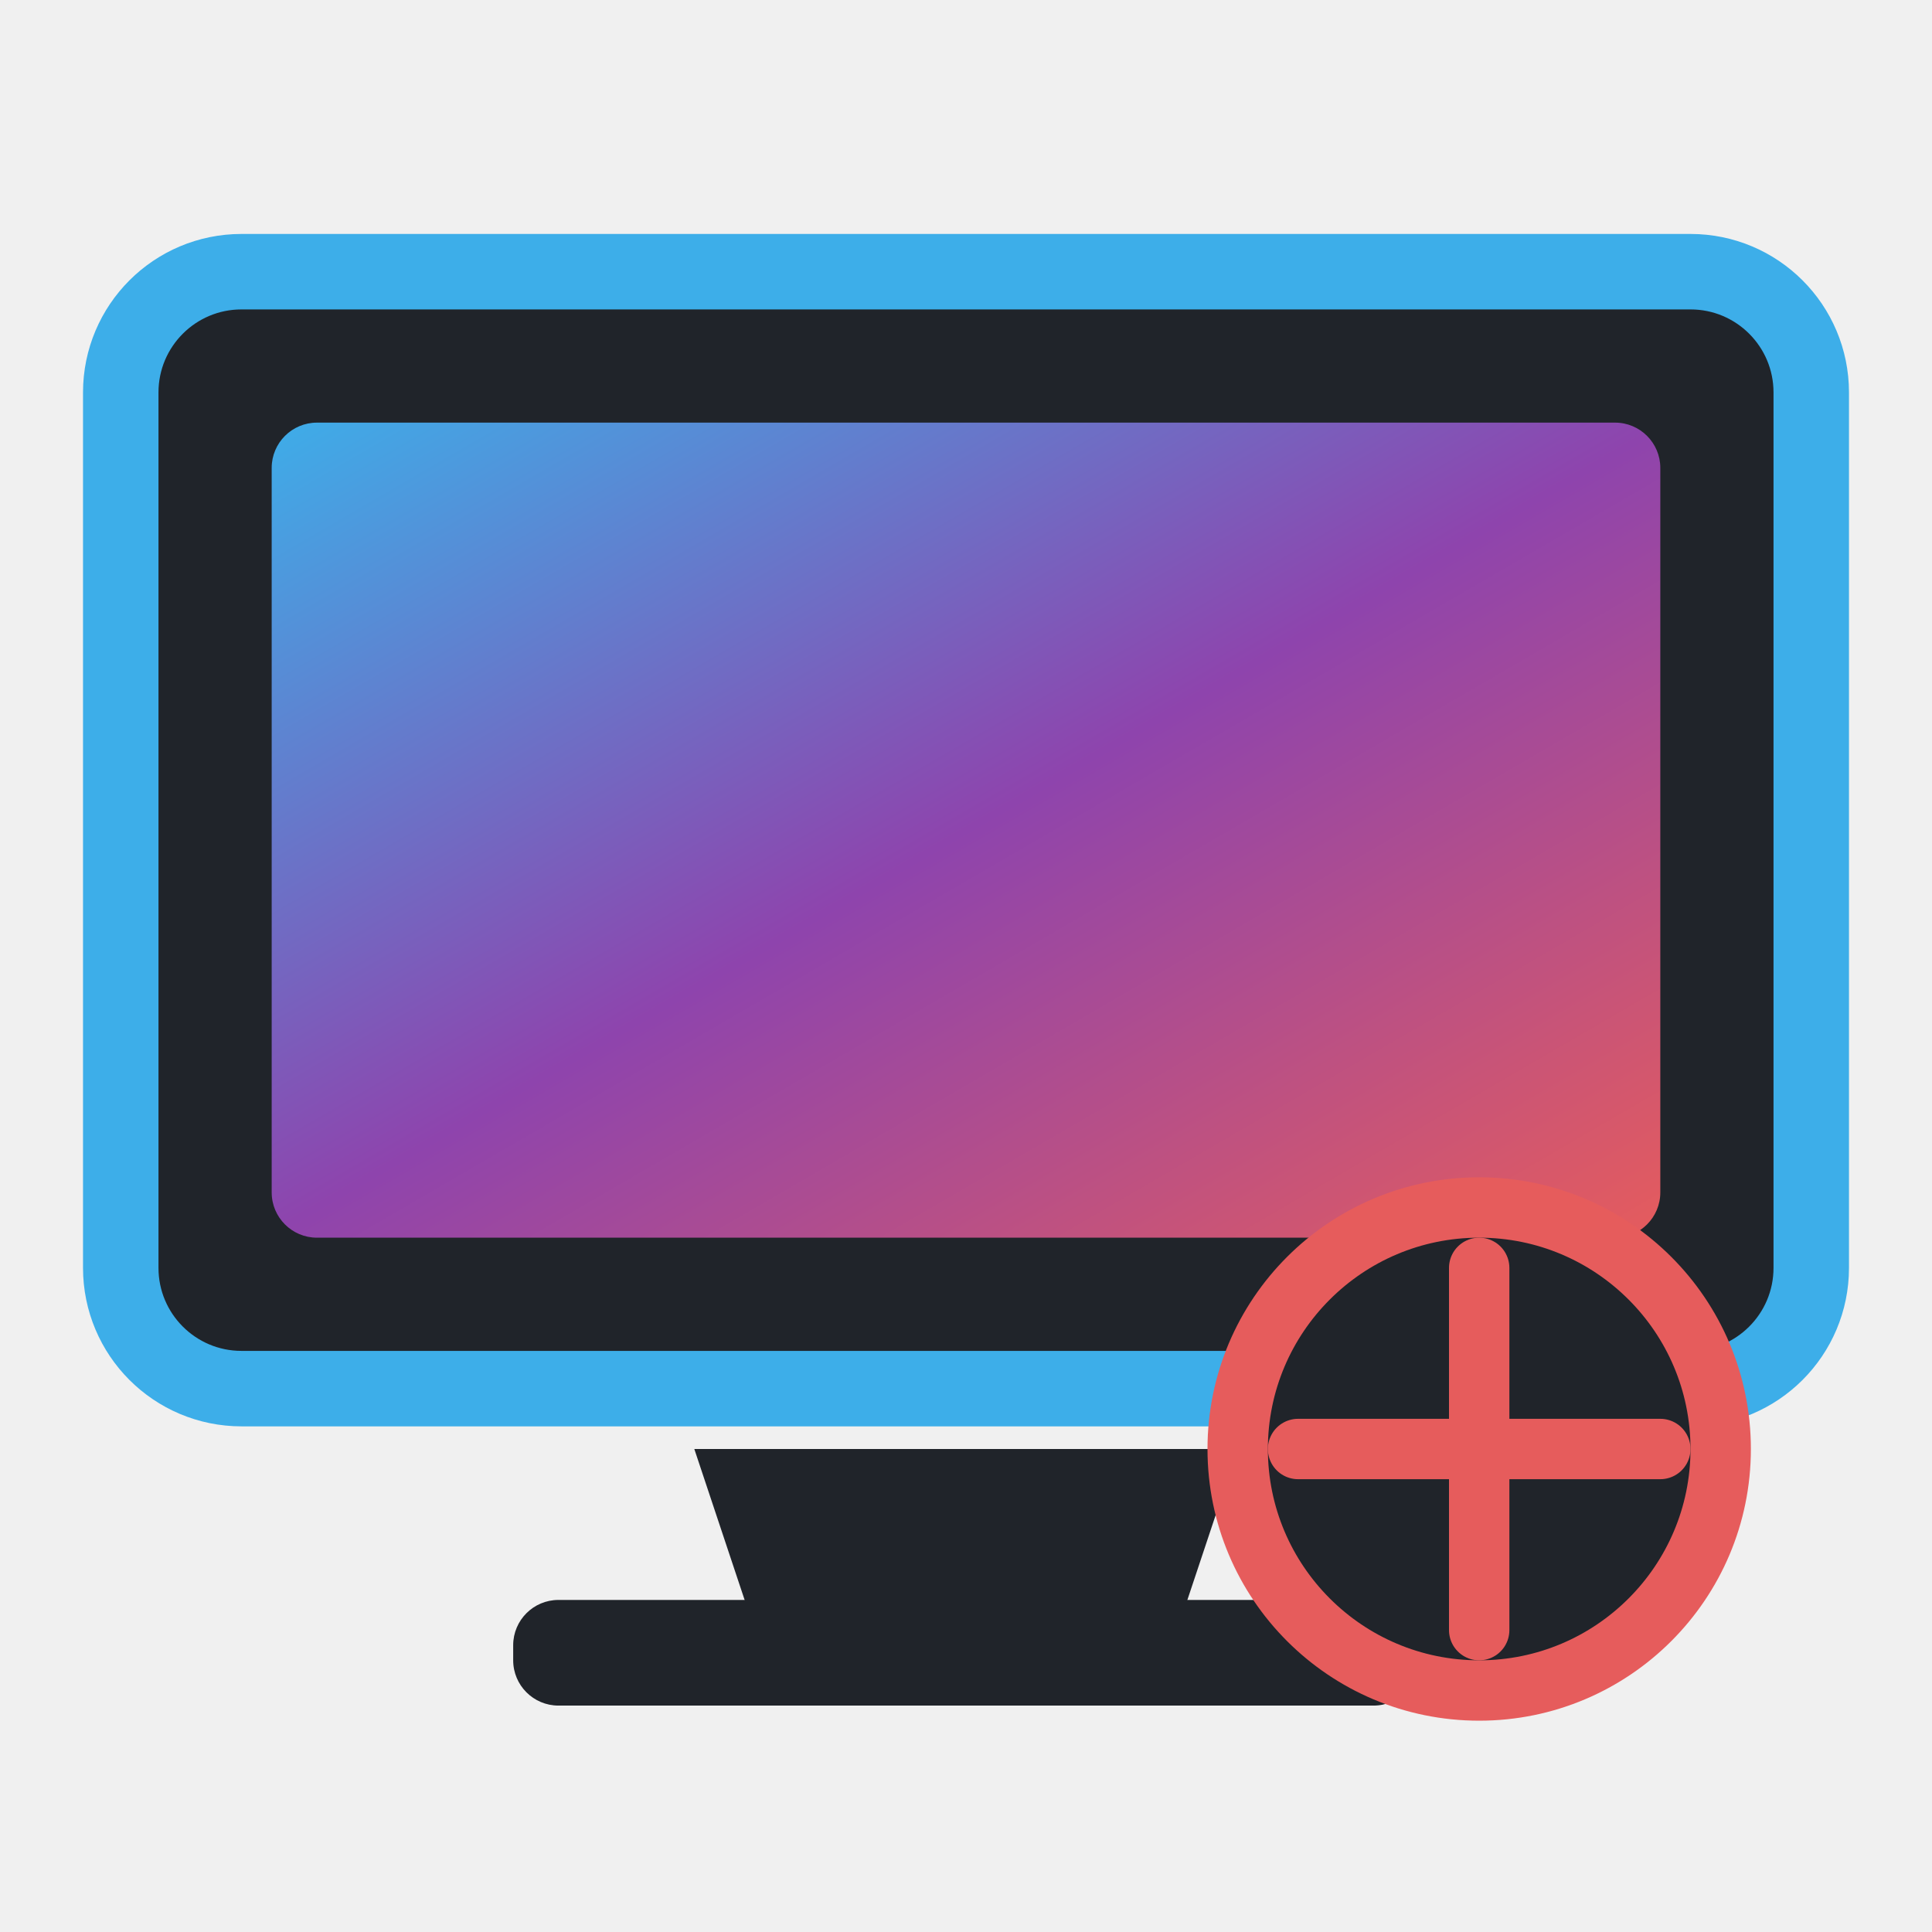
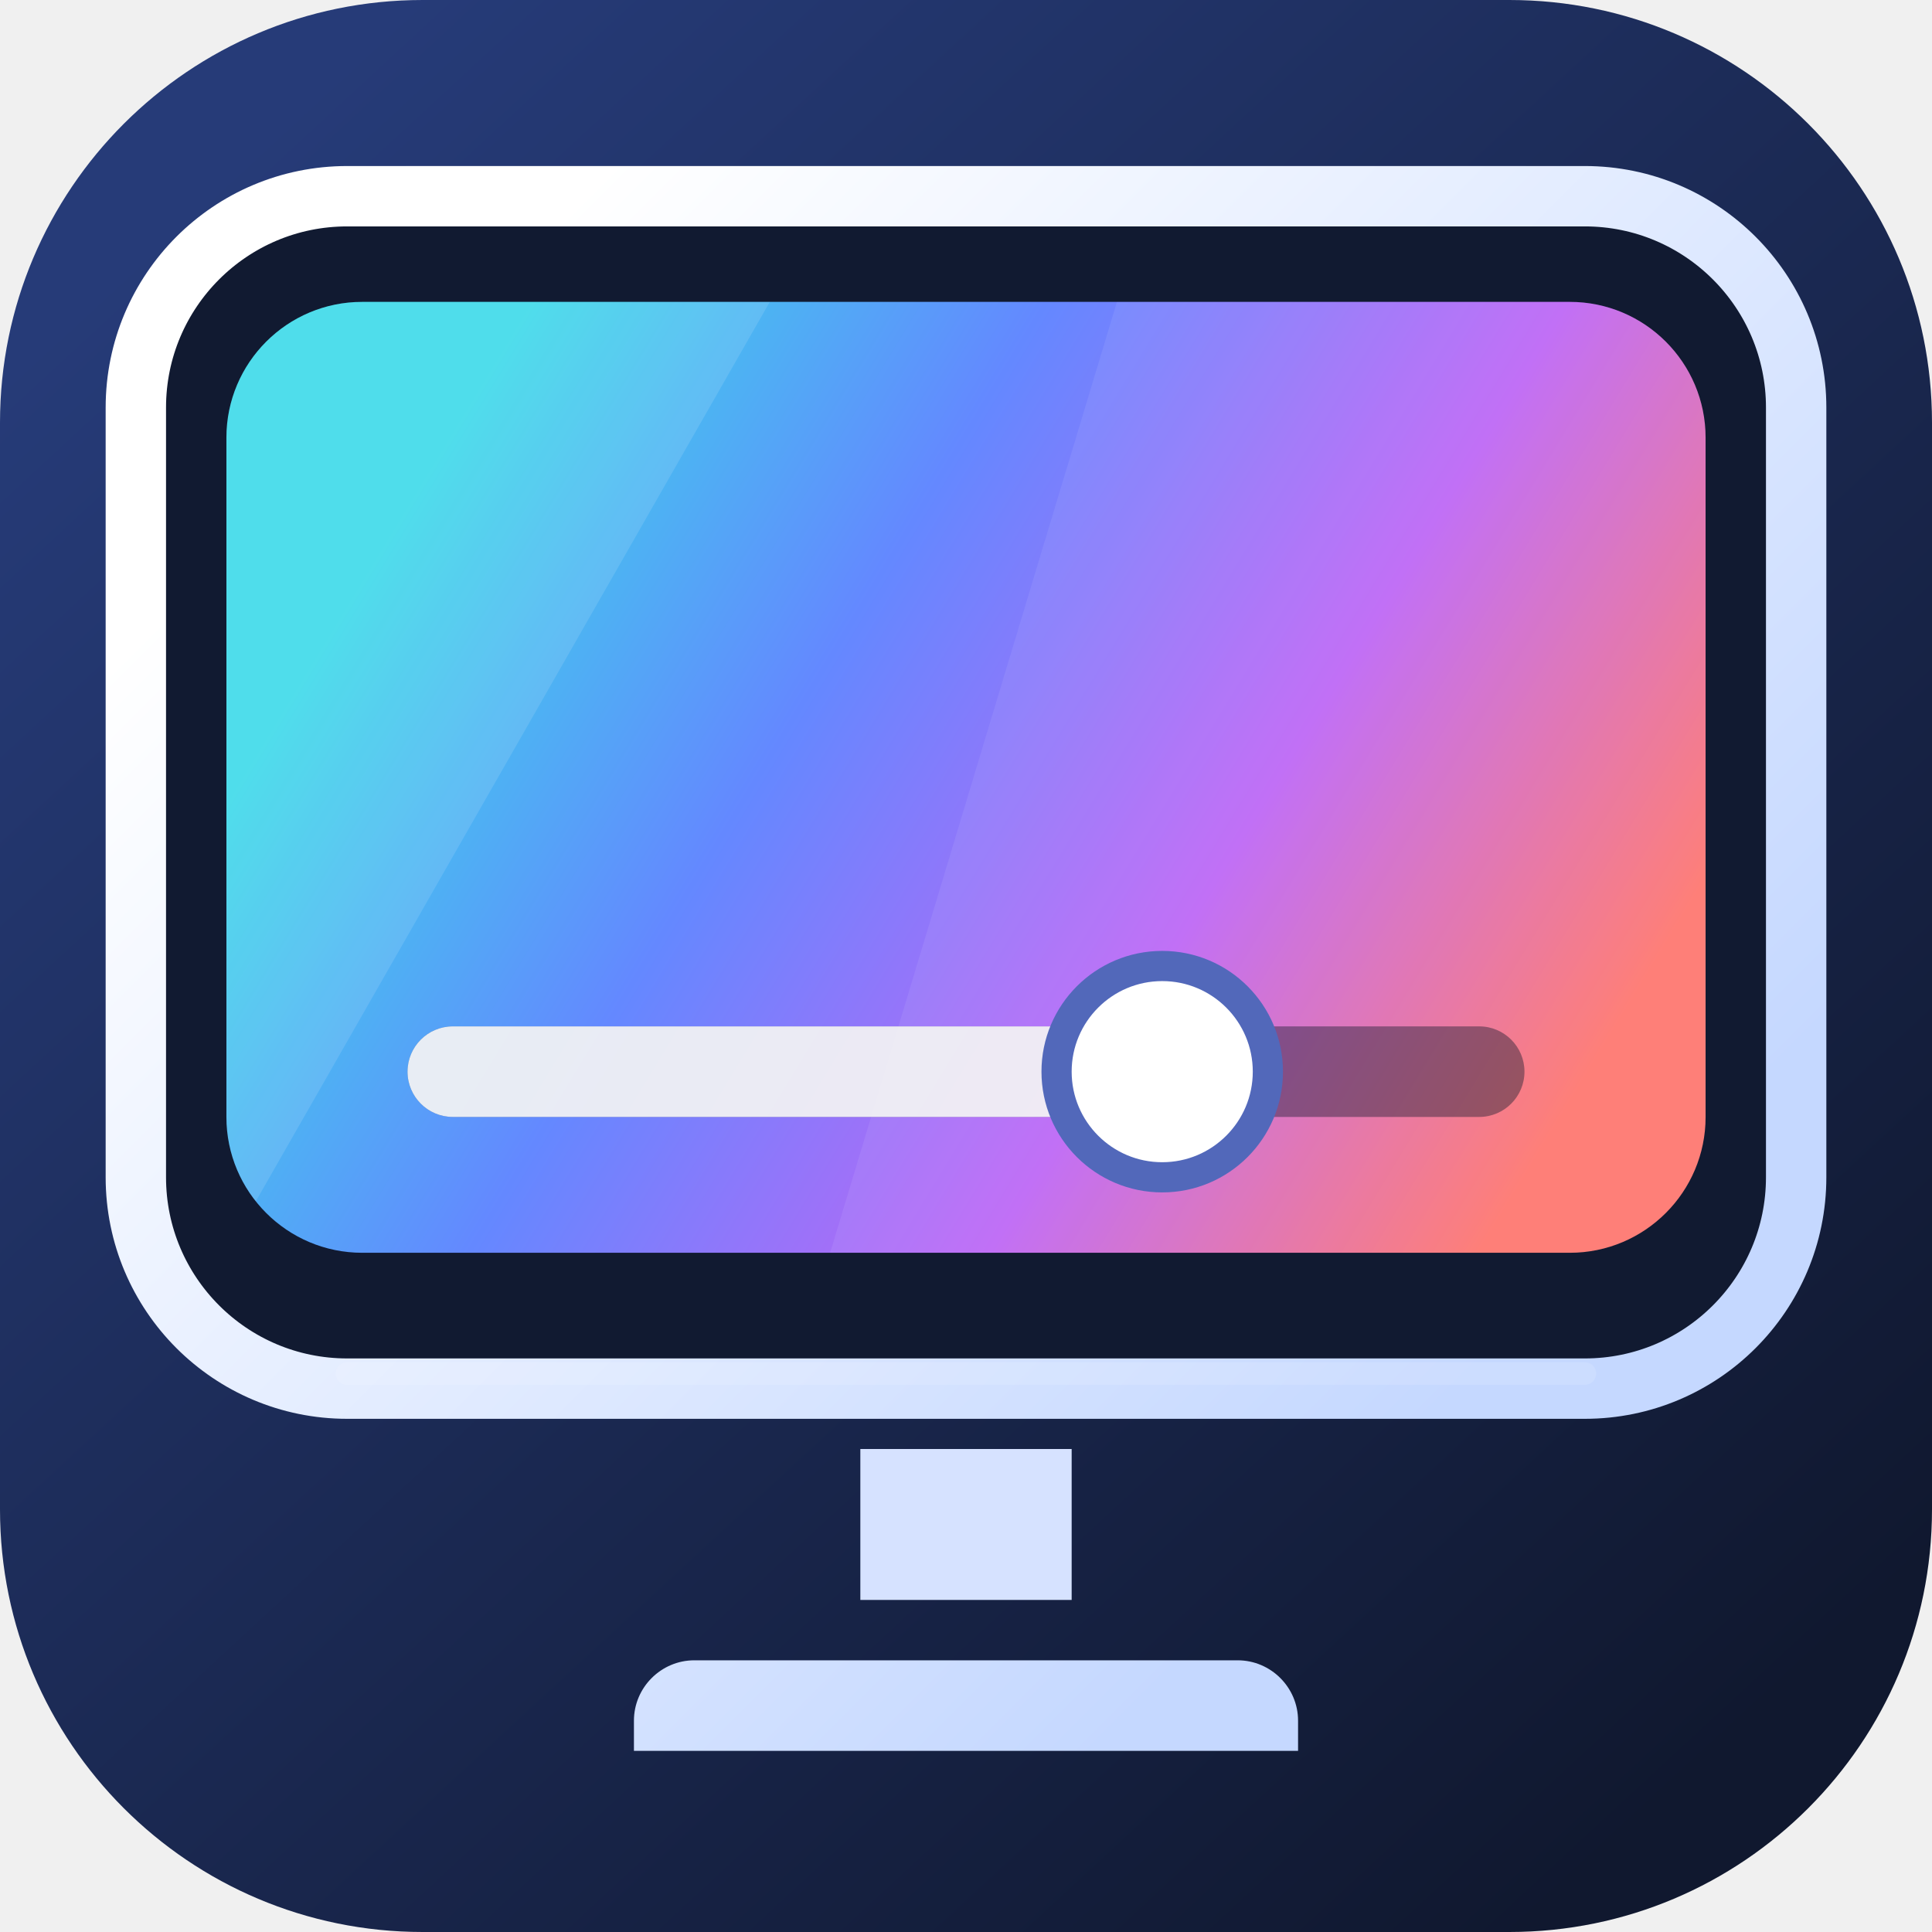
<svg xmlns="http://www.w3.org/2000/svg" width="128" height="128" viewBox="0 0 128 128">
  <defs>
-     <linearGradient id="screen" x1="0" y1="0" x2="1" y2="1">
-       <stop offset="0" stop-color="#3daee9" />
-       <stop offset="0.5" stop-color="#8e44ad" />
-       <stop offset="1" stop-color="#e65c5c" />
+     <linearGradient id="background" x1="14" y1="12" x2="112" y2="118" gradientUnits="userSpaceOnUse">
+       <stop stop-color="#263b78" />
+       <stop offset="1" stop-color="#10182f" />
    </linearGradient>
+     <linearGradient id="spectrum" x1="27" y1="33" x2="101" y2="78" gradientUnits="userSpaceOnUse">
+       <stop stop-color="#38d9e8" />
+       <stop offset=".34" stop-color="#6488ff" />
+       <stop offset=".68" stop-color="#bd65f5" />
+       <stop offset="1" stop-color="#ff756d" />
+     </linearGradient>
+     <linearGradient id="frame" x1="29" y1="22" x2="98" y2="91" gradientUnits="userSpaceOnUse">
+       <stop stop-color="#fff" />
+       <stop offset="1" stop-color="#c5d8ff" />
+     </linearGradient>
+     <clipPath id="screen">
+       <rect x="15" y="20" width="98" height="63" rx="9" />
+     </clipPath>
  </defs>
-   <rect x="8" y="18" width="112" height="74" rx="8" ry="8" fill="#20242a" stroke="#3daee9" stroke-width="5" />
-   <rect x="18" y="28" width="92" height="54" rx="3" ry="3" fill="url(#screen)" />
-   <path d="M50 108h28l4-12H46z" fill="#20242a" />
-   <rect x="34" y="106" width="60" height="7" rx="3" ry="3" fill="#20242a" />
-   <circle cx="98" cy="96" r="16" fill="#20242a" stroke="#e65c5c" stroke-width="4" />
-   <path d="M98 84v24M86 96h24" stroke="#e65c5c" stroke-width="4" stroke-linecap="round" />
+   <rect width="128" height="128" rx="28" fill="url(#background)" />
+   <path d="M27 12h74" stroke="#fff" stroke-linecap="round" stroke-opacity=".12" stroke-width="2" />
+   <rect x="9" y="13" width="110" height="79" rx="14" fill="#111a31" stroke="url(#frame)" stroke-width="4" />
+   <g clip-path="url(#screen)">
+     <rect x="15" y="20" width="98" height="63" fill="url(#spectrum)" />
+     <path d="M15 20h36L15 83z" fill="#fff" opacity=".12" />
+     <path d="M74 20h39v63H55z" fill="#f3f5ff" opacity=".08" />
+     <rect x="27" y="68" width="74" height="6" rx="3" fill="#11182a" opacity=".42" />
+     <rect x="27" y="68" width="50" height="6" rx="3" fill="#fff" opacity=".88" />
+     <circle cx="77" cy="71" r="7" fill="#fff" stroke="#5268ba" stroke-width="2" />
+   </g>
+   <path d="M57 96h14v10H57z" fill="#d6e2ff" />
+   <path d="M42 114c0-2.2 1.8-4 4-4h36c2.2 0 4 1.8 4 4v2H42z" fill="url(#frame)" />
+   <path d="M23 91h82" stroke="#fff" stroke-linecap="round" stroke-opacity=".12" stroke-width="1.5" />
</svg>
